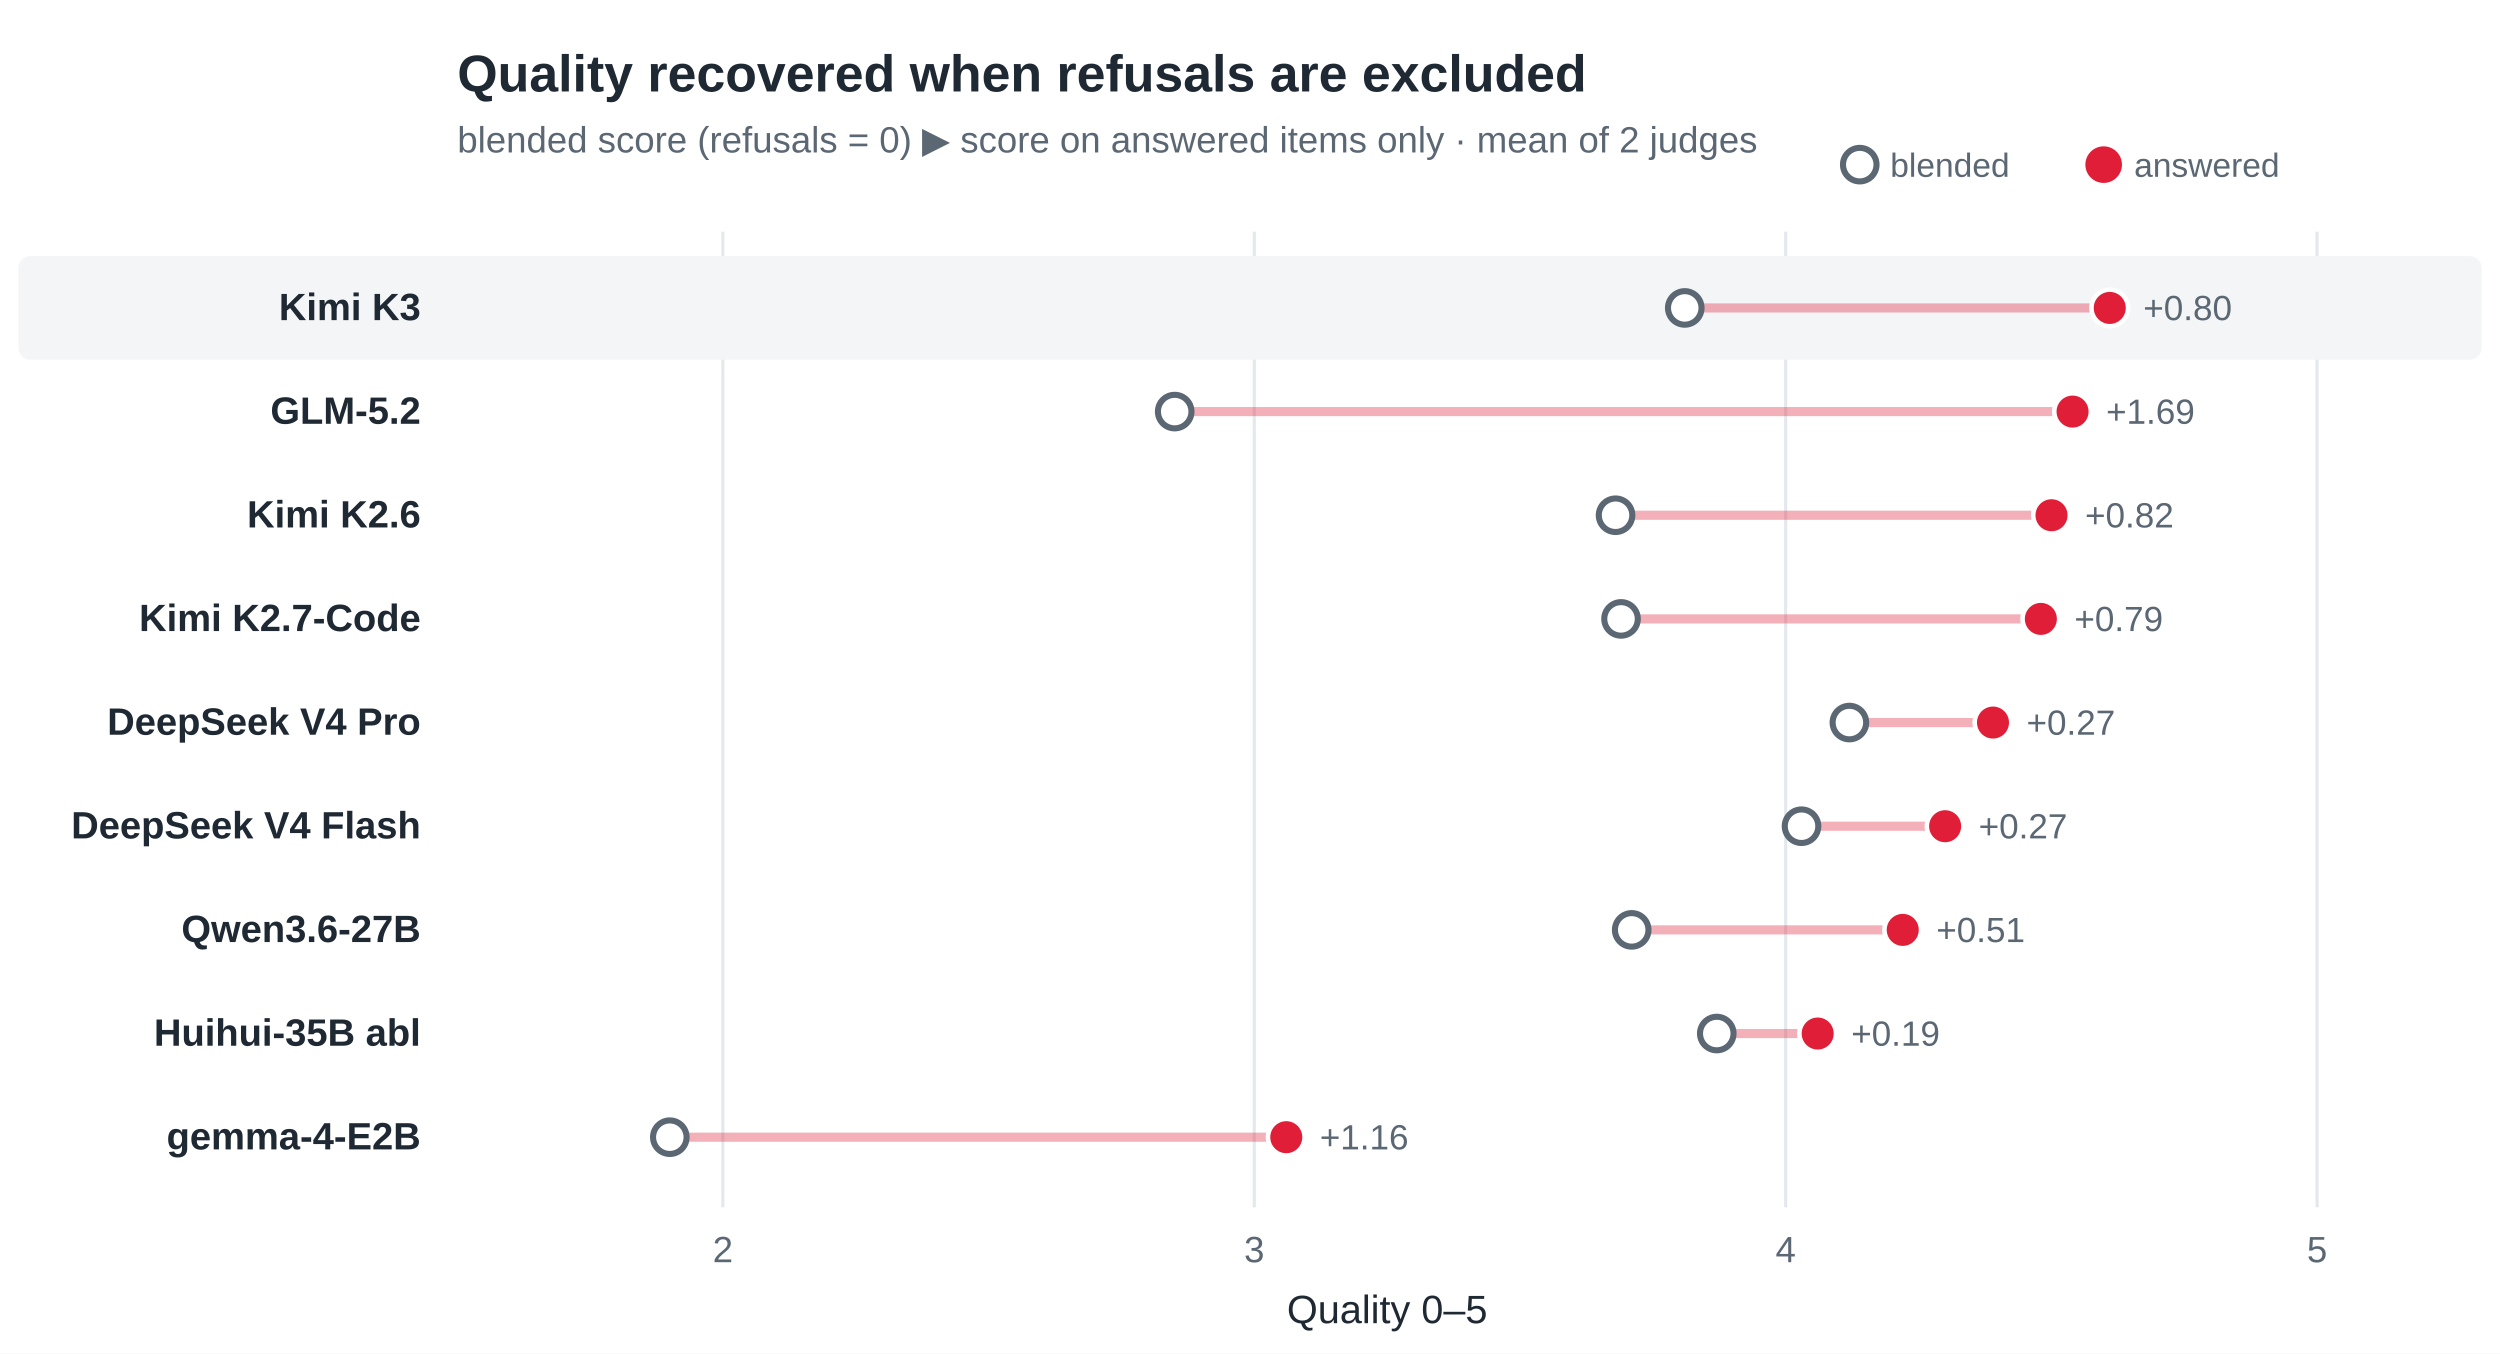
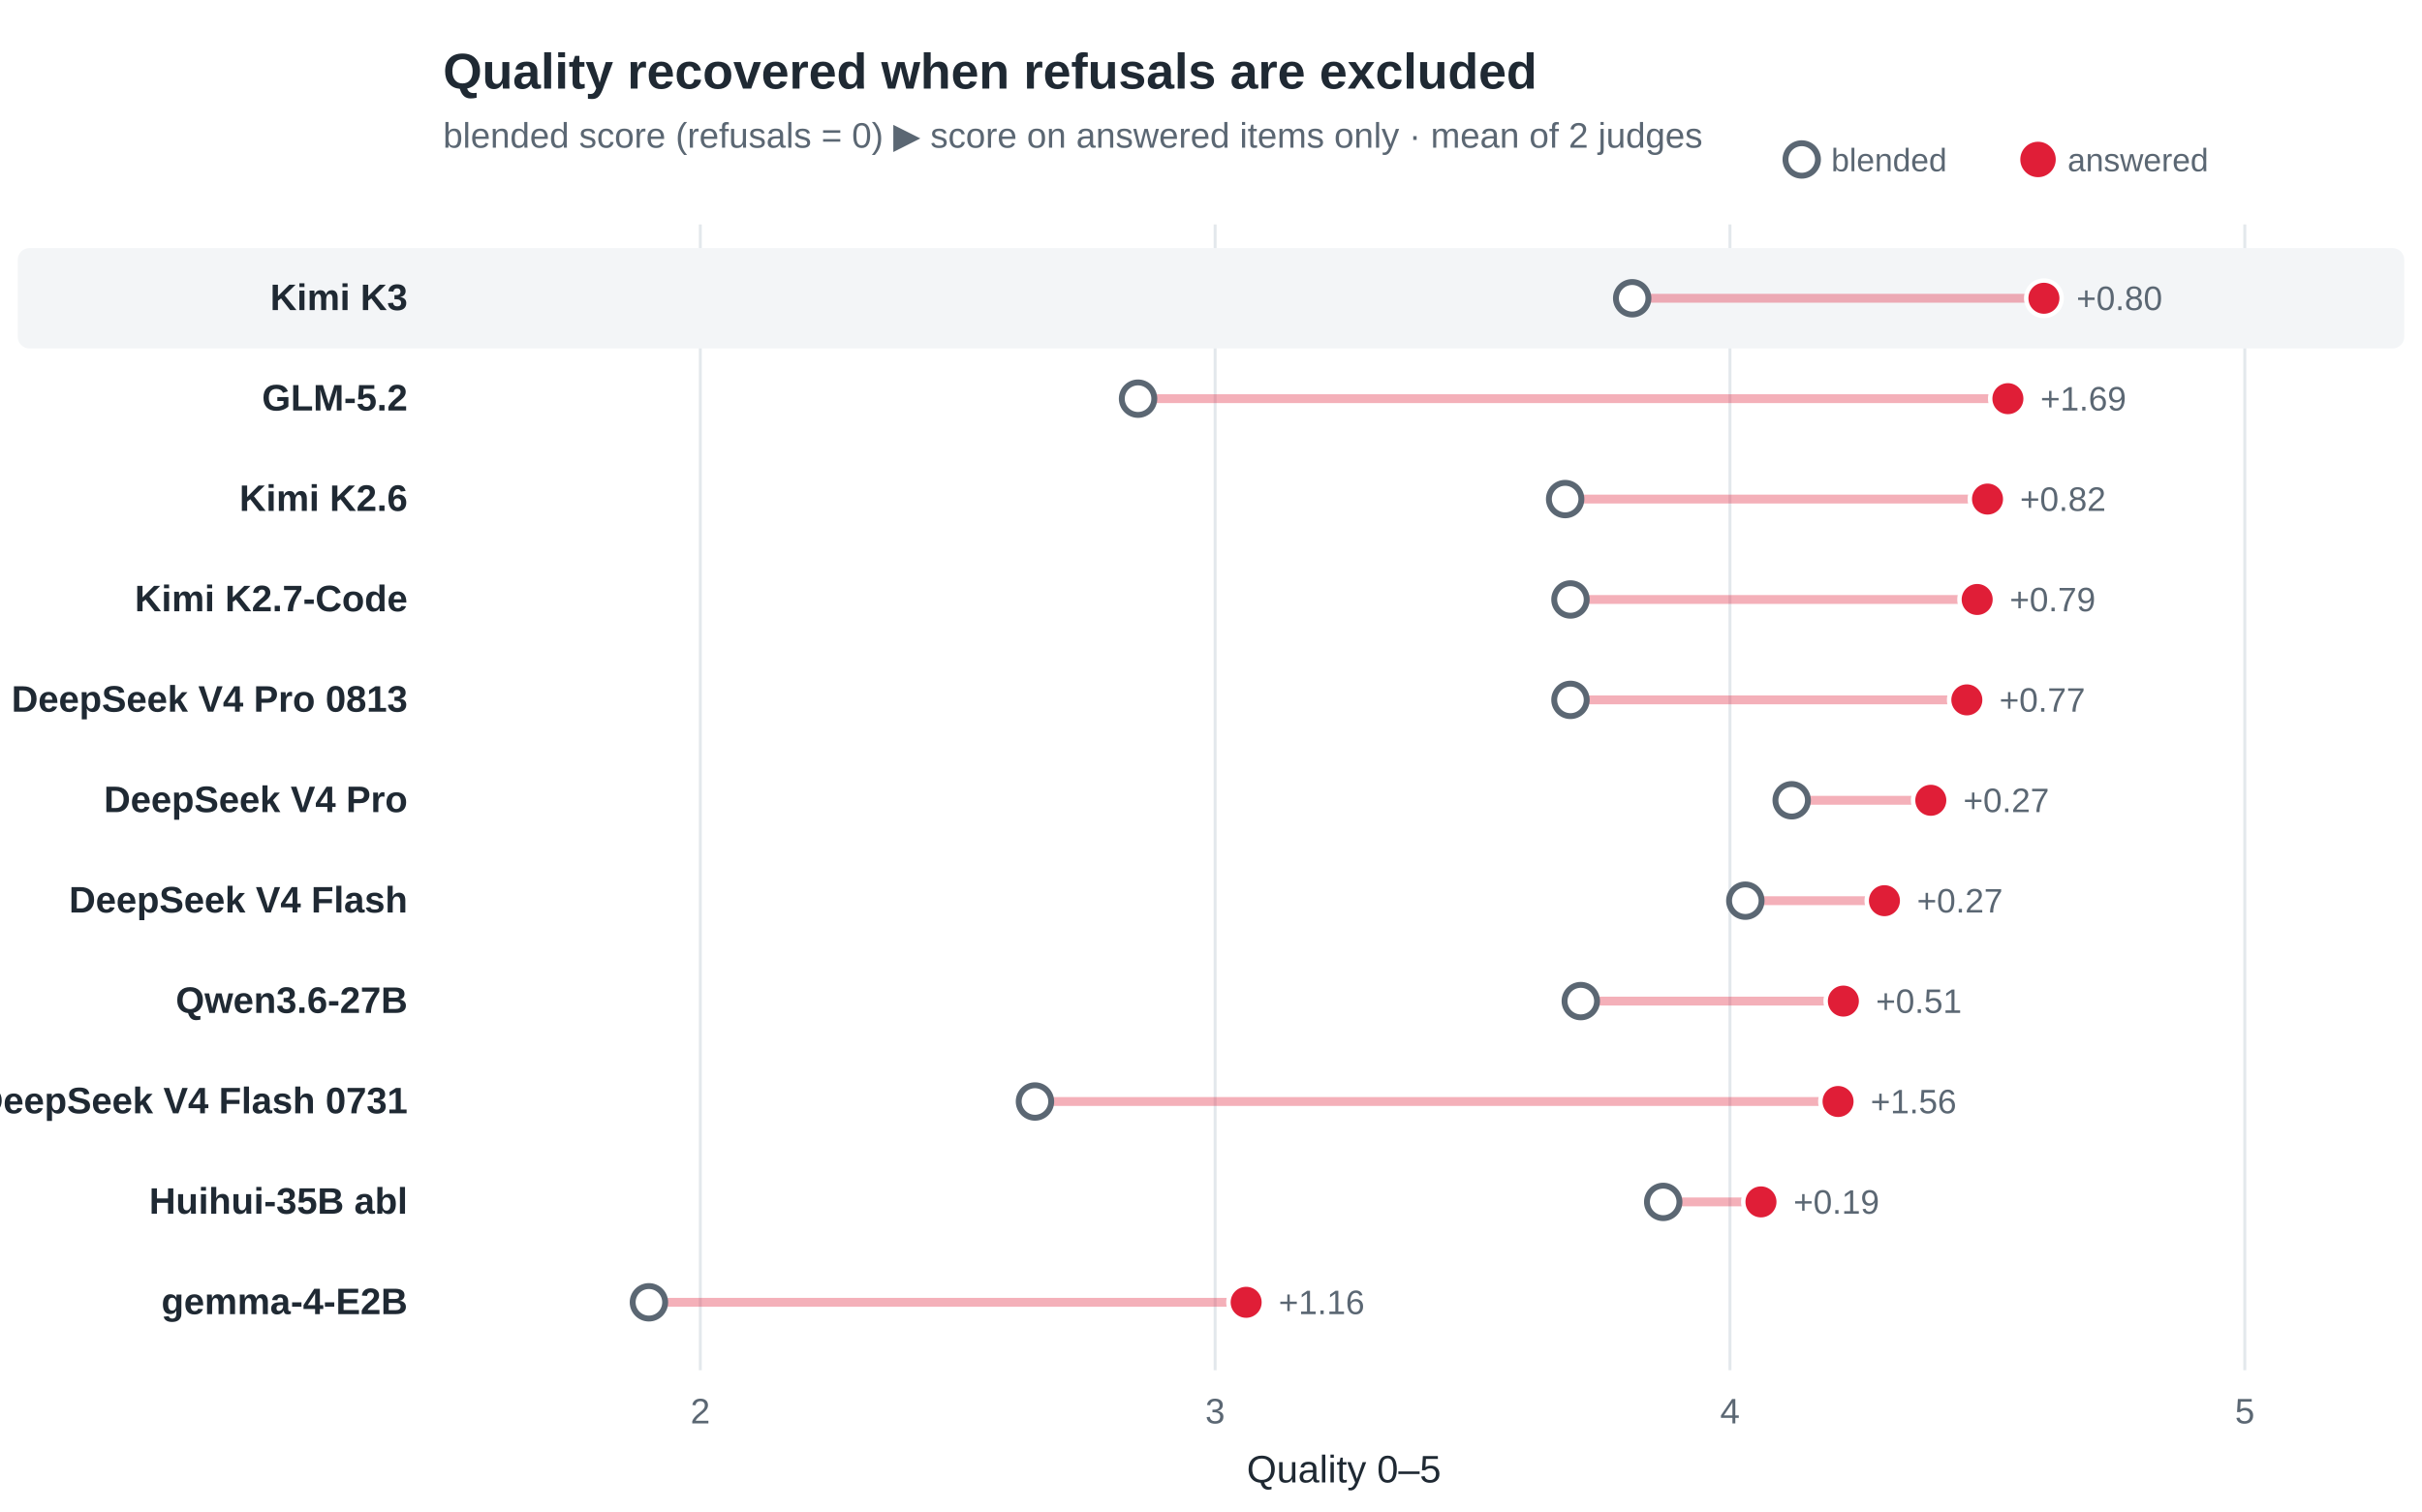
- <svg xmlns="http://www.w3.org/2000/svg" width="820" height="444" viewBox="0 0 820 444" font-family="'Helvetica Neue',Arial,sans-serif">
-   <rect width="820" height="444" fill="#ffffff" />
+ <svg xmlns="http://www.w3.org/2000/svg" width="820" height="512" viewBox="0 0 820 512" font-family="'Helvetica Neue',Arial,sans-serif">
+   <rect width="820" height="512" fill="#ffffff" />
  <text x="150" y="30" font-size="17" font-weight="700" fill="#1f2933">Quality recovered when refusals are excluded</text>
  <text x="150" y="50" font-size="12" fill="#5b6773">blended score (refusals = 0)  ▶  score on answered items only · mean of 2 judges</text>
-   <line x1="237.1" y1="76" x2="237.1" y2="396" stroke="#e3e8ec" stroke-width="1" />
-   <text x="237.1" y="414" font-size="12" fill="#5b6773" text-anchor="middle">2</text>
-   <line x1="411.4" y1="76" x2="411.4" y2="396" stroke="#e3e8ec" stroke-width="1" />
-   <text x="411.4" y="414" font-size="12" fill="#5b6773" text-anchor="middle">3</text>
-   <line x1="585.7" y1="76" x2="585.7" y2="396" stroke="#e3e8ec" stroke-width="1" />
-   <text x="585.7" y="414" font-size="12" fill="#5b6773" text-anchor="middle">4</text>
-   <line x1="760.0" y1="76" x2="760.0" y2="396" stroke="#e3e8ec" stroke-width="1" />
-   <text x="760.0" y="414" font-size="12" fill="#5b6773" text-anchor="middle">5</text>
-   <text x="455" y="434" font-size="13" fill="#1f2933" text-anchor="middle">Quality 0–5</text>
+   <line x1="237.1" y1="76" x2="237.1" y2="464" stroke="#e3e8ec" stroke-width="1" />
+   <text x="237.1" y="482" font-size="12" fill="#5b6773" text-anchor="middle">2</text>
+   <line x1="411.4" y1="76" x2="411.4" y2="464" stroke="#e3e8ec" stroke-width="1" />
+   <text x="411.4" y="482" font-size="12" fill="#5b6773" text-anchor="middle">3</text>
+   <line x1="585.7" y1="76" x2="585.7" y2="464" stroke="#e3e8ec" stroke-width="1" />
+   <text x="585.7" y="482" font-size="12" fill="#5b6773" text-anchor="middle">4</text>
+   <line x1="760.0" y1="76" x2="760.0" y2="464" stroke="#e3e8ec" stroke-width="1" />
+   <text x="760.0" y="482" font-size="12" fill="#5b6773" text-anchor="middle">5</text>
+   <text x="455" y="502" font-size="13" fill="#1f2933" text-anchor="middle">Quality 0–5</text>
  <rect x="6" y="84.0" width="808" height="34" rx="4" fill="#f3f5f7" />
  <text x="138" y="105.0" font-size="12.5" font-weight="700" fill="#1f2933" text-anchor="end">Kimi K3</text>
  <line x1="552.6" y1="101.0" x2="692.0" y2="101.0" stroke="#e01e37" stroke-width="3" opacity="0.35" />
  <circle cx="552.6" cy="101.0" r="5.5" fill="#ffffff" stroke="#5b6773" stroke-width="2" />
  <circle cx="692.0" cy="101.0" r="6" fill="#e01e37" stroke="#ffffff" stroke-width="1.5" />
  <text x="703.0" y="105.0" font-size="11.5" fill="#5b6773" text-anchor="start">+0.80</text>
  <text x="138" y="139.0" font-size="12.5" font-weight="600" fill="#1f2933" text-anchor="end">GLM-5.2</text>
  <line x1="385.3" y1="135.0" x2="679.8" y2="135.0" stroke="#e01e37" stroke-width="3" opacity="0.35" />
  <circle cx="385.3" cy="135.0" r="5.5" fill="#ffffff" stroke="#5b6773" stroke-width="2" />
  <circle cx="679.8" cy="135.0" r="6" fill="#e01e37" stroke="#ffffff" stroke-width="1.5" />
  <text x="690.8" y="139.0" font-size="11.5" fill="#5b6773" text-anchor="start">+1.69</text>
  <text x="138" y="173.0" font-size="12.5" font-weight="600" fill="#1f2933" text-anchor="end">Kimi K2.6</text>
  <line x1="529.9" y1="169.0" x2="672.9" y2="169.0" stroke="#e01e37" stroke-width="3" opacity="0.35" />
  <circle cx="529.9" cy="169.0" r="5.5" fill="#ffffff" stroke="#5b6773" stroke-width="2" />
  <circle cx="672.9" cy="169.0" r="6" fill="#e01e37" stroke="#ffffff" stroke-width="1.5" />
  <text x="683.9" y="173.0" font-size="11.5" fill="#5b6773" text-anchor="start">+0.82</text>
  <text x="138" y="207.0" font-size="12.5" font-weight="600" fill="#1f2933" text-anchor="end">Kimi K2.7-Code</text>
  <line x1="531.7" y1="203.0" x2="669.4" y2="203.0" stroke="#e01e37" stroke-width="3" opacity="0.35" />
  <circle cx="531.7" cy="203.0" r="5.5" fill="#ffffff" stroke="#5b6773" stroke-width="2" />
  <circle cx="669.4" cy="203.0" r="6" fill="#e01e37" stroke="#ffffff" stroke-width="1.5" />
  <text x="680.4" y="207.0" font-size="11.5" fill="#5b6773" text-anchor="start">+0.79</text>
-   <text x="138" y="241.0" font-size="12.5" font-weight="600" fill="#1f2933" text-anchor="end">DeepSeek V4 Pro</text>
-   <line x1="606.6" y1="237.0" x2="653.7" y2="237.0" stroke="#e01e37" stroke-width="3" opacity="0.35" />
-   <circle cx="606.6" cy="237.0" r="5.5" fill="#ffffff" stroke="#5b6773" stroke-width="2" />
-   <circle cx="653.7" cy="237.0" r="6" fill="#e01e37" stroke="#ffffff" stroke-width="1.5" />
-   <text x="664.7" y="241.0" font-size="11.5" fill="#5b6773" text-anchor="start">+0.27</text>
-   <text x="138" y="275.0" font-size="12.5" font-weight="600" fill="#1f2933" text-anchor="end">DeepSeek V4 Flash</text>
-   <line x1="590.9" y1="271.0" x2="638.0" y2="271.0" stroke="#e01e37" stroke-width="3" opacity="0.35" />
-   <circle cx="590.9" cy="271.0" r="5.5" fill="#ffffff" stroke="#5b6773" stroke-width="2" />
-   <circle cx="638.0" cy="271.0" r="6" fill="#e01e37" stroke="#ffffff" stroke-width="1.5" />
-   <text x="649.0" y="275.0" font-size="11.5" fill="#5b6773" text-anchor="start">+0.27</text>
-   <text x="138" y="309.0" font-size="12.5" font-weight="600" fill="#1f2933" text-anchor="end">Qwen3.6-27B</text>
-   <line x1="535.2" y1="305.0" x2="624.1" y2="305.0" stroke="#e01e37" stroke-width="3" opacity="0.35" />
-   <circle cx="535.2" cy="305.0" r="5.5" fill="#ffffff" stroke="#5b6773" stroke-width="2" />
-   <circle cx="624.1" cy="305.0" r="6" fill="#e01e37" stroke="#ffffff" stroke-width="1.5" />
-   <text x="635.1" y="309.0" font-size="11.5" fill="#5b6773" text-anchor="start">+0.51</text>
-   <text x="138" y="343.0" font-size="12.5" font-weight="600" fill="#1f2933" text-anchor="end">Huihui-35B abl</text>
-   <line x1="563.1" y1="339.0" x2="596.2" y2="339.0" stroke="#e01e37" stroke-width="3" opacity="0.35" />
-   <circle cx="563.1" cy="339.0" r="5.5" fill="#ffffff" stroke="#5b6773" stroke-width="2" />
-   <circle cx="596.2" cy="339.0" r="6" fill="#e01e37" stroke="#ffffff" stroke-width="1.5" />
-   <text x="607.2" y="343.0" font-size="11.5" fill="#5b6773" text-anchor="start">+0.19</text>
-   <text x="138" y="377.0" font-size="12.5" font-weight="600" fill="#1f2933" text-anchor="end">gemma-4-E2B</text>
-   <line x1="219.7" y1="373.0" x2="421.9" y2="373.0" stroke="#e01e37" stroke-width="3" opacity="0.35" />
-   <circle cx="219.7" cy="373.0" r="5.5" fill="#ffffff" stroke="#5b6773" stroke-width="2" />
-   <circle cx="421.9" cy="373.0" r="6" fill="#e01e37" stroke="#ffffff" stroke-width="1.5" />
-   <text x="432.9" y="377.0" font-size="11.5" fill="#5b6773" text-anchor="start">+1.16</text>
+   <text x="138" y="241.0" font-size="12.5" font-weight="600" fill="#1f2933" text-anchor="end">DeepSeek V4 Pro 0813</text>
+   <line x1="531.7" y1="237.0" x2="665.9" y2="237.0" stroke="#e01e37" stroke-width="3" opacity="0.35" />
+   <circle cx="531.7" cy="237.0" r="5.5" fill="#ffffff" stroke="#5b6773" stroke-width="2" />
+   <circle cx="665.9" cy="237.0" r="6" fill="#e01e37" stroke="#ffffff" stroke-width="1.5" />
+   <text x="676.9" y="241.0" font-size="11.5" fill="#5b6773" text-anchor="start">+0.77</text>
+   <text x="138" y="275.0" font-size="12.5" font-weight="600" fill="#1f2933" text-anchor="end">DeepSeek V4 Pro</text>
+   <line x1="606.6" y1="271.0" x2="653.7" y2="271.0" stroke="#e01e37" stroke-width="3" opacity="0.35" />
+   <circle cx="606.6" cy="271.0" r="5.5" fill="#ffffff" stroke="#5b6773" stroke-width="2" />
+   <circle cx="653.7" cy="271.0" r="6" fill="#e01e37" stroke="#ffffff" stroke-width="1.5" />
+   <text x="664.7" y="275.0" font-size="11.5" fill="#5b6773" text-anchor="start">+0.27</text>
+   <text x="138" y="309.0" font-size="12.5" font-weight="600" fill="#1f2933" text-anchor="end">DeepSeek V4 Flash</text>
+   <line x1="590.9" y1="305.0" x2="638.0" y2="305.0" stroke="#e01e37" stroke-width="3" opacity="0.35" />
+   <circle cx="590.9" cy="305.0" r="5.5" fill="#ffffff" stroke="#5b6773" stroke-width="2" />
+   <circle cx="638.0" cy="305.0" r="6" fill="#e01e37" stroke="#ffffff" stroke-width="1.5" />
+   <text x="649.0" y="309.0" font-size="11.5" fill="#5b6773" text-anchor="start">+0.27</text>
+   <text x="138" y="343.0" font-size="12.5" font-weight="600" fill="#1f2933" text-anchor="end">Qwen3.6-27B</text>
+   <line x1="535.2" y1="339.0" x2="624.1" y2="339.0" stroke="#e01e37" stroke-width="3" opacity="0.35" />
+   <circle cx="535.2" cy="339.0" r="5.5" fill="#ffffff" stroke="#5b6773" stroke-width="2" />
+   <circle cx="624.1" cy="339.0" r="6" fill="#e01e37" stroke="#ffffff" stroke-width="1.5" />
+   <text x="635.1" y="343.0" font-size="11.5" fill="#5b6773" text-anchor="start">+0.51</text>
+   <text x="138" y="377.0" font-size="12.5" font-weight="600" fill="#1f2933" text-anchor="end">DeepSeek V4 Flash 0731</text>
+   <line x1="350.4" y1="373.0" x2="622.3" y2="373.0" stroke="#e01e37" stroke-width="3" opacity="0.35" />
+   <circle cx="350.4" cy="373.0" r="5.5" fill="#ffffff" stroke="#5b6773" stroke-width="2" />
+   <circle cx="622.3" cy="373.0" r="6" fill="#e01e37" stroke="#ffffff" stroke-width="1.5" />
+   <text x="633.3" y="377.0" font-size="11.5" fill="#5b6773" text-anchor="start">+1.56</text>
+   <text x="138" y="411.0" font-size="12.5" font-weight="600" fill="#1f2933" text-anchor="end">Huihui-35B abl</text>
+   <line x1="563.1" y1="407.0" x2="596.2" y2="407.0" stroke="#e01e37" stroke-width="3" opacity="0.35" />
+   <circle cx="563.1" cy="407.0" r="5.5" fill="#ffffff" stroke="#5b6773" stroke-width="2" />
+   <circle cx="596.2" cy="407.0" r="6" fill="#e01e37" stroke="#ffffff" stroke-width="1.5" />
+   <text x="607.2" y="411.0" font-size="11.5" fill="#5b6773" text-anchor="start">+0.19</text>
+   <text x="138" y="445.0" font-size="12.5" font-weight="600" fill="#1f2933" text-anchor="end">gemma-4-E2B</text>
+   <line x1="219.7" y1="441.0" x2="421.9" y2="441.0" stroke="#e01e37" stroke-width="3" opacity="0.35" />
+   <circle cx="219.7" cy="441.0" r="5.5" fill="#ffffff" stroke="#5b6773" stroke-width="2" />
+   <circle cx="421.9" cy="441.0" r="6" fill="#e01e37" stroke="#ffffff" stroke-width="1.5" />
+   <text x="432.9" y="445.0" font-size="11.5" fill="#5b6773" text-anchor="start">+1.16</text>
  <circle cx="610.0" cy="54.0" r="5.5" fill="#ffffff" stroke="#5b6773" stroke-width="2" />
  <text x="620.0" y="58.0" font-size="11" fill="#5b6773">blended</text>
  <circle cx="690.0" cy="54.0" r="6" fill="#e01e37" />
  <text x="700.0" y="58.0" font-size="11" fill="#5b6773">answered</text>
</svg>
